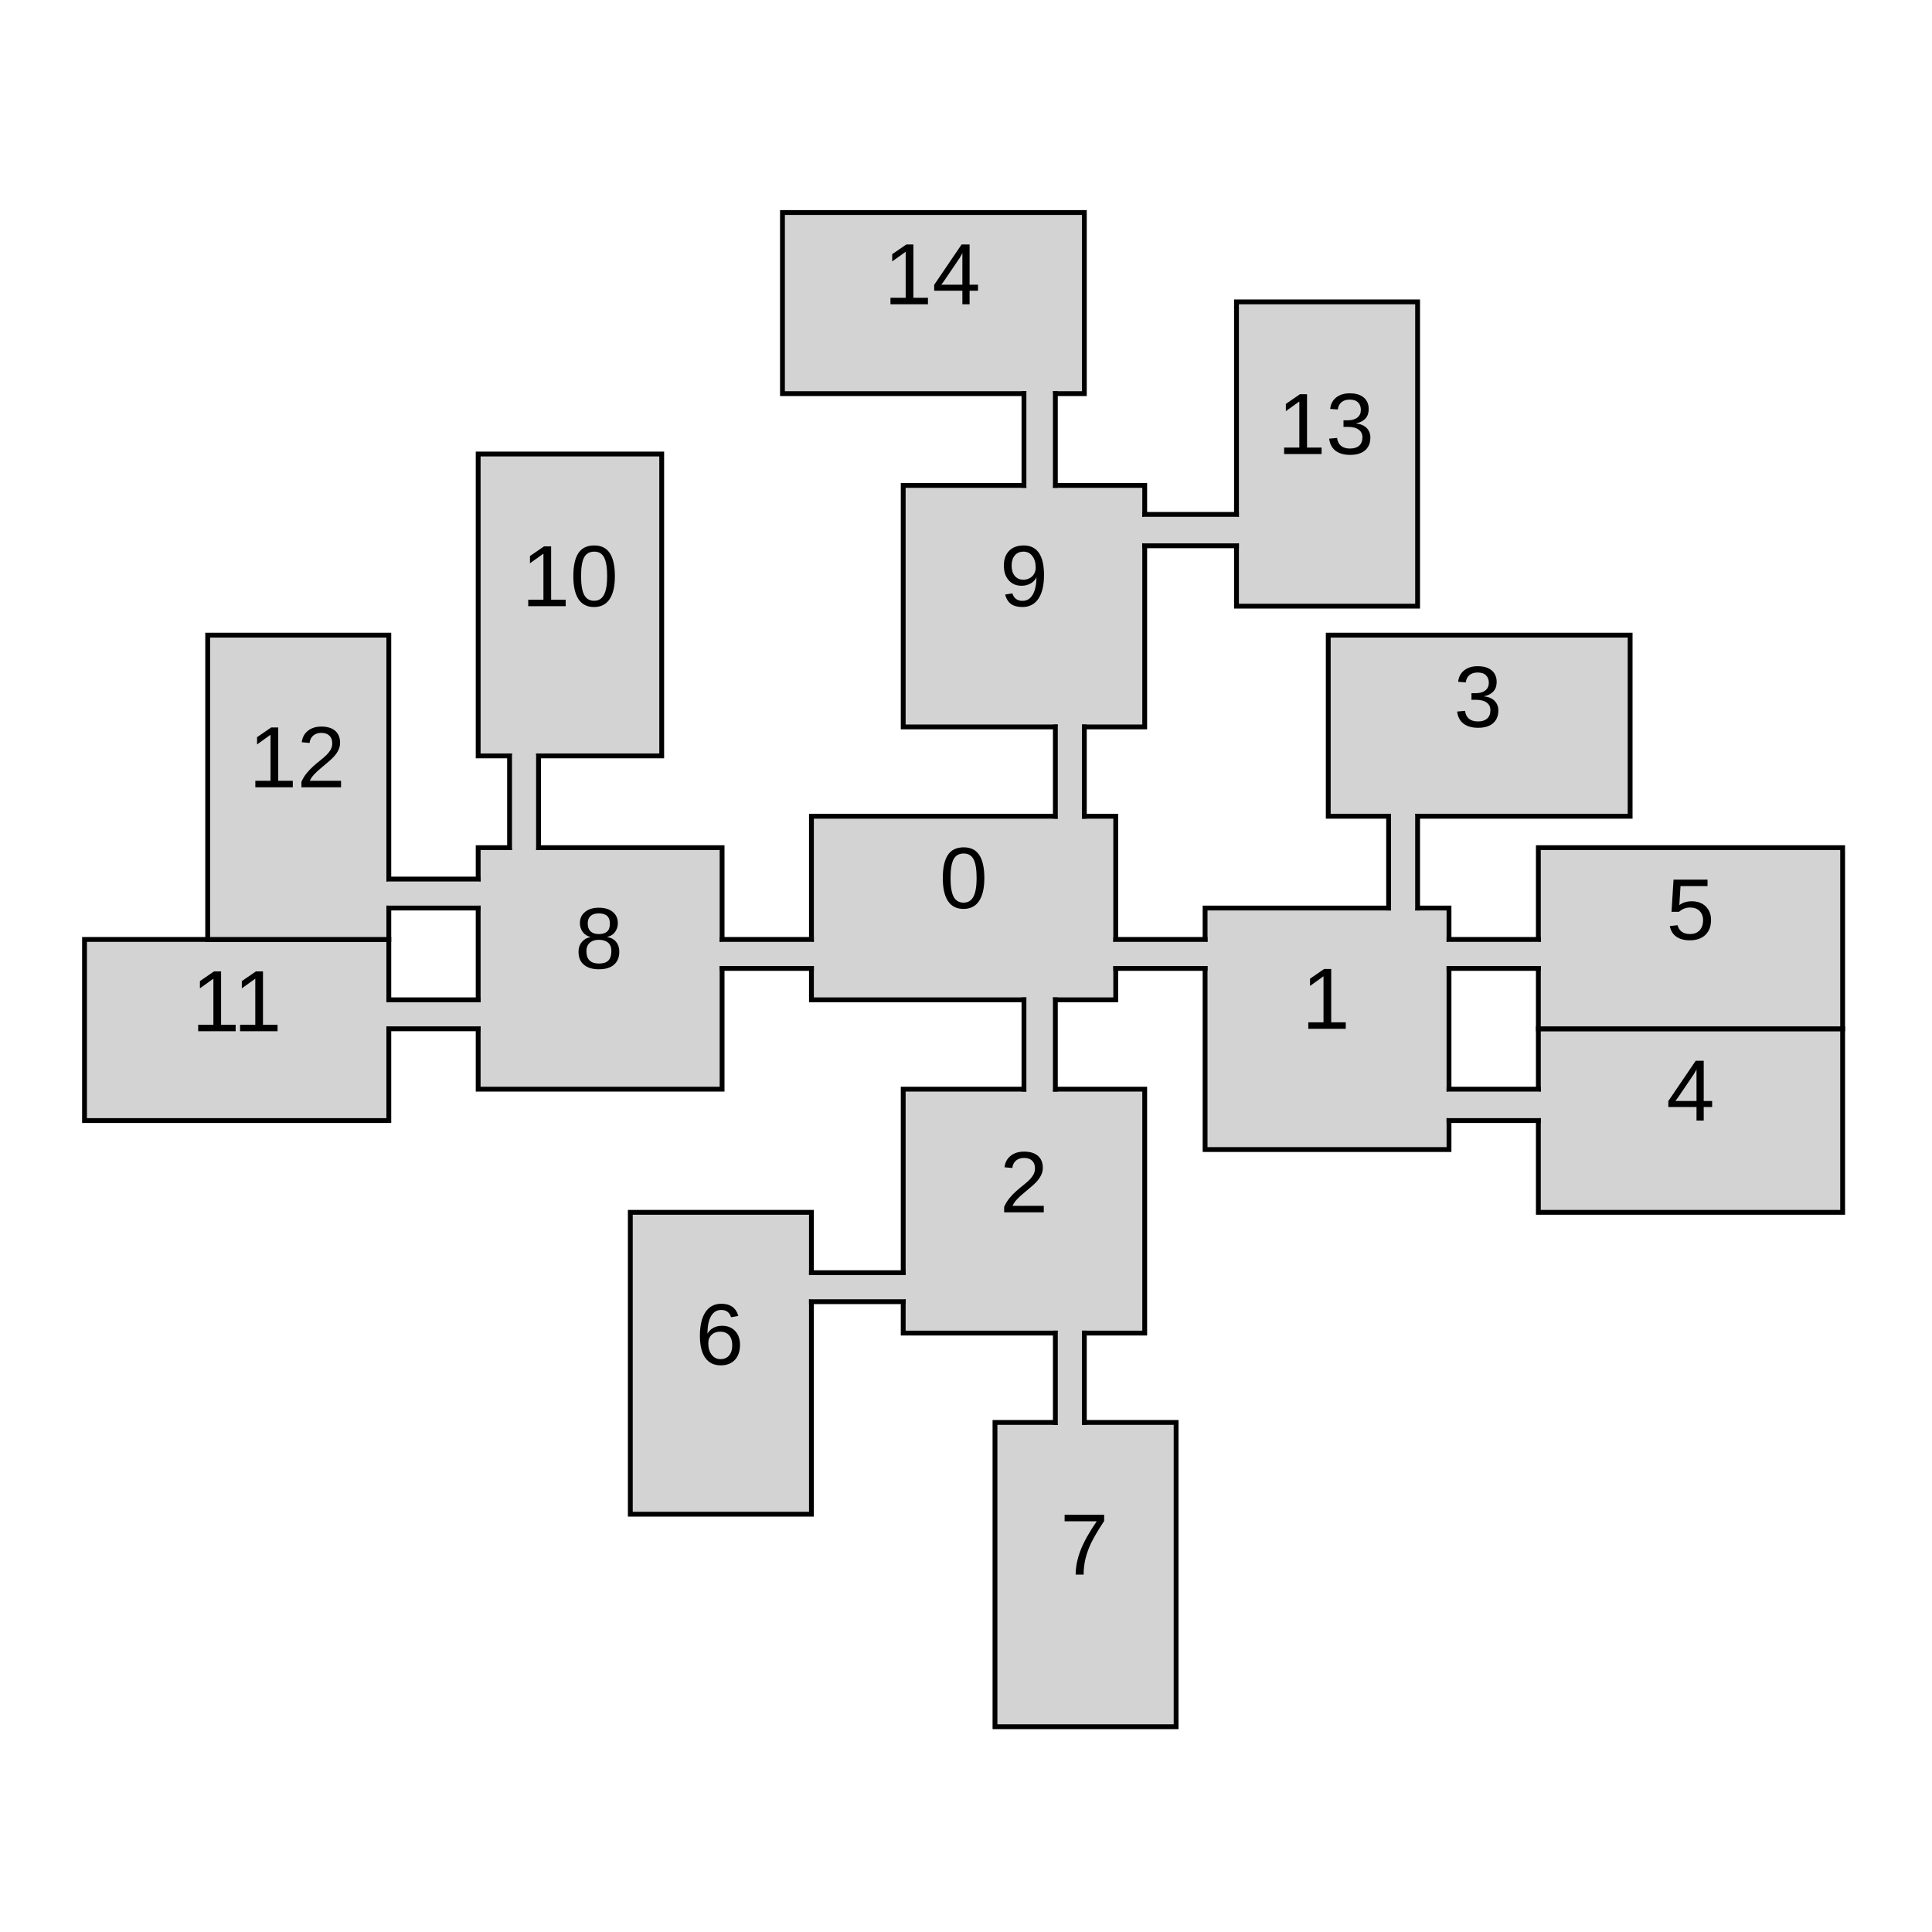
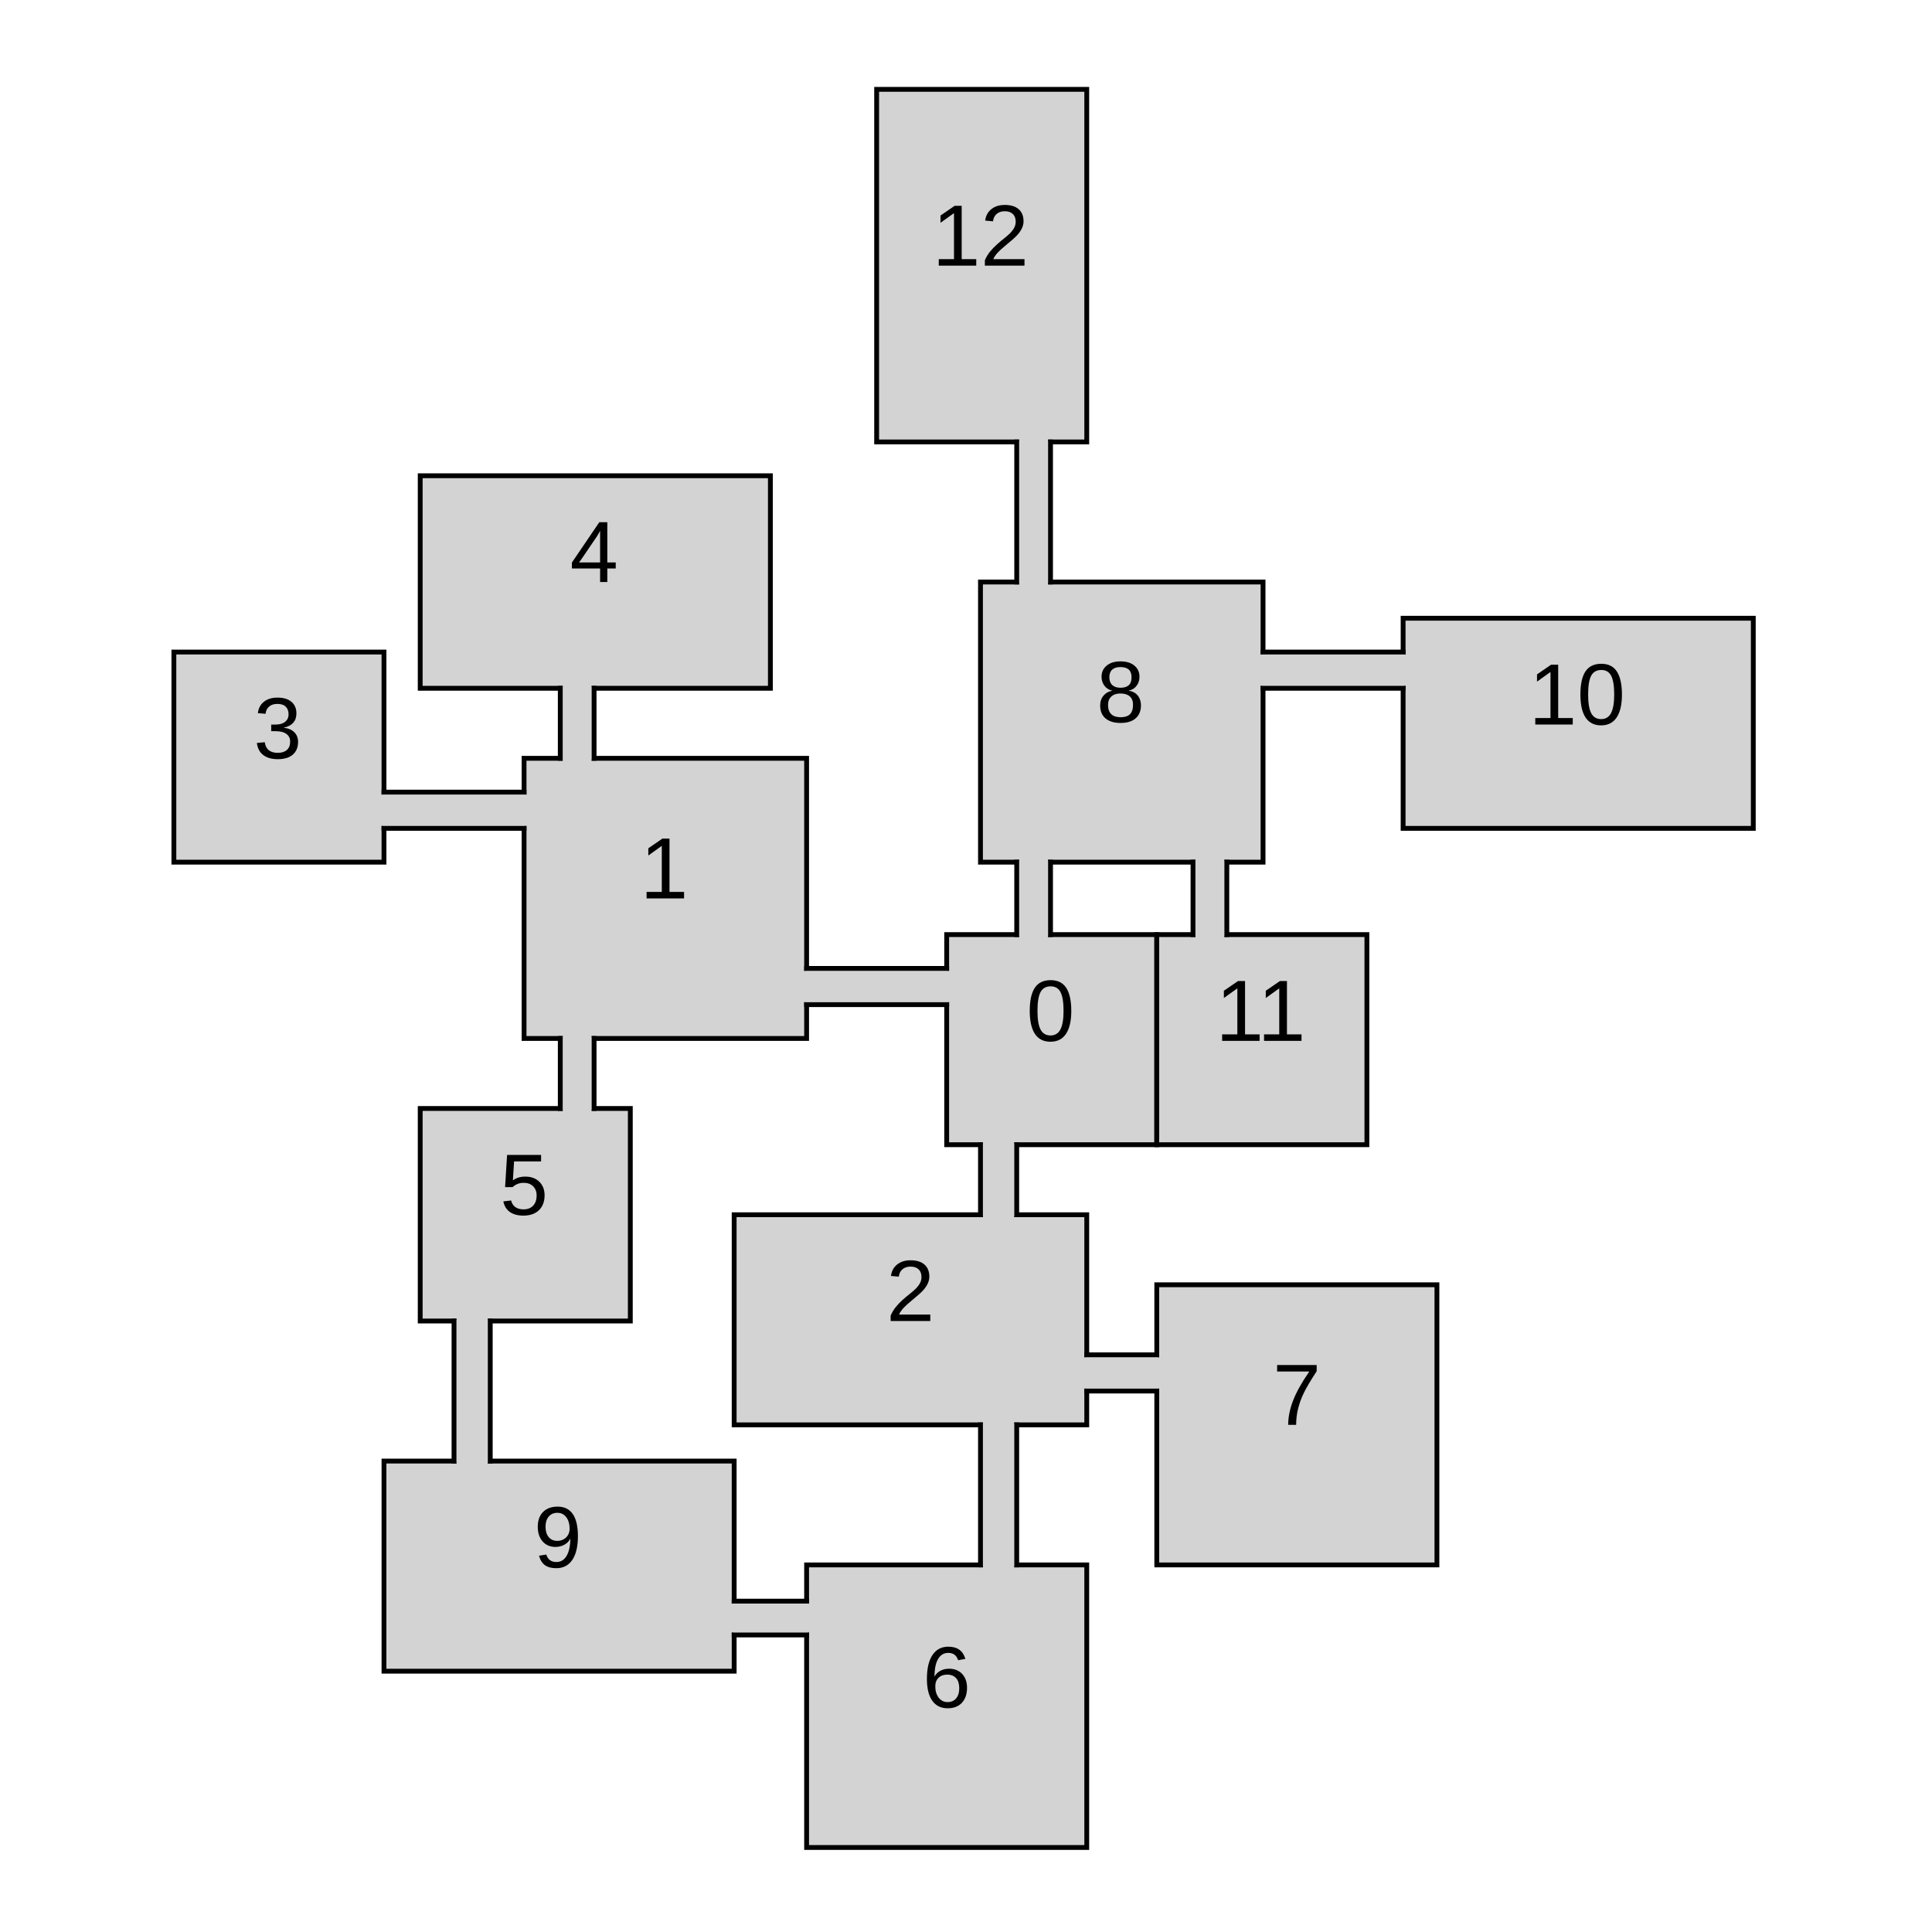
<svg xmlns="http://www.w3.org/2000/svg" viewBox="0 0 800 800">
-   <polygon points="336,338 462,338 462,414 336,414 " style="fill:rgb(211,211,211);stroke:rgb(211,211,211)" />
-   <path d="M 424 414 L 336 414 L 336 401 M 336 389 L 336 338 L 437 338 M 449 338 L 462 338 L 462 389 M 462 401 L 462 414 L 437 414 M 424 414 " fill="none" stroke="black" stroke-linecap="square" stroke-width="2" />
-   <text x="399" y="376" alignment-baseline="middle" text-anchor="middle" style="font-family: arial;" font-size="36">0</text>
-   <polygon points="499,476 499,376 600,376 600,476 " style="fill:rgb(211,211,211);stroke:rgb(211,211,211)" />
-   <path d="M 600 464 L 600 476 L 499 476 L 499 401 M 499 389 L 499 376 L 575 376 M 587 376 L 600 376 L 600 389 M 600 401 L 600 451 M 600 464 " fill="none" stroke="black" stroke-linecap="square" stroke-width="2" />
-   <text x="549" y="426" alignment-baseline="middle" text-anchor="middle" style="font-family: arial;" font-size="36">1</text>
-   <polygon points="374,552 374,451 474,451 474,552 " style="fill:rgb(211,211,211);stroke:rgb(211,211,211)" />
-   <path d="M 474 451 L 474 552 L 449 552 M 437 552 L 374 552 L 374 539 M 374 527 L 374 451 L 424 451 M 437 451 L 474 451 " fill="none" stroke="black" stroke-linecap="square" stroke-width="2" />
-   <text x="424" y="502" alignment-baseline="middle" text-anchor="middle" style="font-family: arial;" font-size="36">2</text>
-   <polygon points="550,263 675,263 675,338 550,338 " style="fill:rgb(211,211,211);stroke:rgb(211,211,211)" />
-   <path d="M 575 338 L 550 338 L 550 263 L 675 263 L 675 338 L 587 338 M 575 338 " fill="none" stroke="black" stroke-linecap="square" stroke-width="2" />
-   <text x="612" y="301" alignment-baseline="middle" text-anchor="middle" style="font-family: arial;" font-size="36">3</text>
-   <polygon points="637,426 763,426 763,502 637,502 " style="fill:rgb(211,211,211);stroke:rgb(211,211,211)" />
-   <path d="M 763 502 L 637 502 L 637 464 M 637 451 L 637 426 L 763 426 L 763 502 " fill="none" stroke="black" stroke-linecap="square" stroke-width="2" />
-   <text x="700" y="464" alignment-baseline="middle" text-anchor="middle" style="font-family: arial;" font-size="36">4</text>
-   <polygon points="637,351 763,351 763,426 637,426 " style="fill:rgb(211,211,211);stroke:rgb(211,211,211)" />
-   <path d="M 763 426 L 637 426 L 637 401 M 637 389 L 637 351 L 763 351 L 763 426 " fill="none" stroke="black" stroke-linecap="square" stroke-width="2" />
-   <text x="700" y="389" alignment-baseline="middle" text-anchor="middle" style="font-family: arial;" font-size="36">5</text>
-   <polygon points="261,627 261,502 336,502 336,627 " style="fill:rgb(211,211,211);stroke:rgb(211,211,211)" />
-   <path d="M 336 539 L 336 627 L 261 627 L 261 502 L 336 502 L 336 527 M 336 539 " fill="none" stroke="black" stroke-linecap="square" stroke-width="2" />
-   <text x="298" y="565" alignment-baseline="middle" text-anchor="middle" style="font-family: arial;" font-size="36">6</text>
-   <polygon points="412,715 412,589 487,589 487,715 " style="fill:rgb(211,211,211);stroke:rgb(211,211,211)" />
-   <path d="M 487 589 L 487 715 L 412 715 L 412 589 L 437 589 M 449 589 L 487 589 " fill="none" stroke="black" stroke-linecap="square" stroke-width="2" />
-   <text x="449" y="652" alignment-baseline="middle" text-anchor="middle" style="font-family: arial;" font-size="36">7</text>
-   <polygon points="198,351 299,351 299,451 198,451 " style="fill:rgb(211,211,211);stroke:rgb(211,211,211)" />
-   <path d="M 299 451 L 198 451 L 198 426 M 198 414 L 198 376 M 198 364 L 198 351 L 211 351 M 223 351 L 299 351 L 299 389 M 299 401 L 299 451 " fill="none" stroke="black" stroke-linecap="square" stroke-width="2" />
-   <text x="248" y="401" alignment-baseline="middle" text-anchor="middle" style="font-family: arial;" font-size="36">8</text>
-   <polygon points="374,201 474,201 474,301 374,301 " style="fill:rgb(211,211,211);stroke:rgb(211,211,211)" />
-   <path d="M 437 301 L 374 301 L 374 201 L 424 201 M 437 201 L 474 201 L 474 213 M 474 226 L 474 301 L 449 301 M 437 301 " fill="none" stroke="black" stroke-linecap="square" stroke-width="2" />
-   <text x="424" y="251" alignment-baseline="middle" text-anchor="middle" style="font-family: arial;" font-size="36">9</text>
-   <polygon points="198,313 198,188 274,188 274,313 " style="fill:rgb(211,211,211);stroke:rgb(211,211,211)" />
-   <path d="M 274 188 L 274 313 L 223 313 M 211 313 L 198 313 L 198 188 L 274 188 " fill="none" stroke="black" stroke-linecap="square" stroke-width="2" />
-   <text x="236" y="251" alignment-baseline="middle" text-anchor="middle" style="font-family: arial;" font-size="36">10</text>
-   <polygon points="35,389 161,389 161,464 35,464 " style="fill:rgb(211,211,211);stroke:rgb(211,211,211)" />
-   <path d="M 161 464 L 35 464 L 35 389 L 161 389 L 161 414 M 161 426 L 161 464 " fill="none" stroke="black" stroke-linecap="square" stroke-width="2" />
-   <text x="98" y="427" alignment-baseline="middle" text-anchor="middle" style="font-family: arial;" font-size="36">11</text>
-   <polygon points="86,389 86,263 161,263 161,389 " style="fill:rgb(211,211,211);stroke:rgb(211,211,211)" />
-   <path d="M 161 376 L 161 389 L 86 389 L 86 263 L 161 263 L 161 364 M 161 376 " fill="none" stroke="black" stroke-linecap="square" stroke-width="2" />
-   <text x="123" y="326" alignment-baseline="middle" text-anchor="middle" style="font-family: arial;" font-size="36">12</text>
-   <polygon points="512,251 512,125 587,125 587,251 " style="fill:rgb(211,211,211);stroke:rgb(211,211,211)" />
-   <path d="M 587 125 L 587 251 L 512 251 L 512 226 M 512 213 L 512 125 L 587 125 " fill="none" stroke="black" stroke-linecap="square" stroke-width="2" />
-   <text x="549" y="188" alignment-baseline="middle" text-anchor="middle" style="font-family: arial;" font-size="36">13</text>
-   <polygon points="324,88 449,88 449,163 324,163 " style="fill:rgb(211,211,211);stroke:rgb(211,211,211)" />
-   <path d="M 424 163 L 324 163 L 324 88 L 449 88 L 449 163 L 437 163 M 424 163 " fill="none" stroke="black" stroke-linecap="square" stroke-width="2" />
-   <text x="386" y="126" alignment-baseline="middle" text-anchor="middle" style="font-family: arial;" font-size="36">14</text>
-   <polygon points="462,401 462,389 499,389 499,401 " style="fill:rgb(211,211,211);stroke:rgb(211,211,211)" />
-   <path d="M 499 401 L 499 401 L 462 401 L 462 401 M 462 389 L 499 389 L 499 389 M 499 401 " fill="none" stroke="black" stroke-linecap="square" stroke-width="2" />
-   <polygon points="424,414 437,414 437,451 424,451 " style="fill:rgb(211,211,211);stroke:rgb(211,211,211)" />
-   <path d="M 424 451 L 424 451 L 424 414 L 424 414 M 437 414 L 437 451 L 437 451 M 424 451 " fill="none" stroke="black" stroke-linecap="square" stroke-width="2" />
-   <polygon points="299,401 299,389 336,389 336,401 " style="fill:rgb(211,211,211);stroke:rgb(211,211,211)" />
-   <path d="M 336 401 L 336 401 L 299 401 L 299 401 M 299 389 L 336 389 L 336 389 M 336 401 " fill="none" stroke="black" stroke-linecap="square" stroke-width="2" />
-   <polygon points="437,301 449,301 449,338 437,338 " style="fill:rgb(211,211,211);stroke:rgb(211,211,211)" />
-   <path d="M 437 338 L 437 338 L 437 301 L 437 301 M 449 301 L 449 338 L 449 338 M 437 338 " fill="none" stroke="black" stroke-linecap="square" stroke-width="2" />
-   <polygon points="575,338 587,338 587,376 575,376 " style="fill:rgb(211,211,211);stroke:rgb(211,211,211)" />
-   <path d="M 575 376 L 575 376 L 575 338 L 575 338 M 587 338 L 587 376 L 587 376 M 575 376 " fill="none" stroke="black" stroke-linecap="square" stroke-width="2" />
-   <polygon points="600,464 600,451 637,451 637,464 " style="fill:rgb(211,211,211);stroke:rgb(211,211,211)" />
-   <path d="M 637 464 L 637 464 L 600 464 L 600 464 M 600 451 L 637 451 L 637 451 M 637 464 " fill="none" stroke="black" stroke-linecap="square" stroke-width="2" />
-   <polygon points="600,401 600,389 637,389 637,401 " style="fill:rgb(211,211,211);stroke:rgb(211,211,211)" />
-   <path d="M 637 401 L 637 401 L 600 401 L 600 401 M 600 389 L 637 389 L 637 389 M 637 401 " fill="none" stroke="black" stroke-linecap="square" stroke-width="2" />
-   <polygon points="336,539 336,527 374,527 374,539 " style="fill:rgb(211,211,211);stroke:rgb(211,211,211)" />
-   <path d="M 374 539 L 374 539 L 336 539 L 336 539 M 336 527 L 374 527 L 374 527 M 374 539 " fill="none" stroke="black" stroke-linecap="square" stroke-width="2" />
-   <polygon points="437,552 449,552 449,589 437,589 " style="fill:rgb(211,211,211);stroke:rgb(211,211,211)" />
-   <path d="M 437 589 L 437 589 L 437 552 L 437 552 M 449 552 L 449 589 L 449 589 M 437 589 " fill="none" stroke="black" stroke-linecap="square" stroke-width="2" />
-   <polygon points="211,313 223,313 223,351 211,351 " style="fill:rgb(211,211,211);stroke:rgb(211,211,211)" />
-   <path d="M 211 351 L 211 351 L 211 313 L 211 313 M 223 313 L 223 351 L 223 351 M 211 351 " fill="none" stroke="black" stroke-linecap="square" stroke-width="2" />
-   <polygon points="161,426 161,414 198,414 198,426 " style="fill:rgb(211,211,211);stroke:rgb(211,211,211)" />
-   <path d="M 198 426 L 198 426 L 161 426 L 161 426 M 161 414 L 198 414 L 198 414 M 198 426 " fill="none" stroke="black" stroke-linecap="square" stroke-width="2" />
-   <polygon points="161,376 161,364 198,364 198,376 " style="fill:rgb(211,211,211);stroke:rgb(211,211,211)" />
-   <path d="M 198 376 L 198 376 L 161 376 L 161 376 M 161 364 L 198 364 L 198 364 M 198 376 " fill="none" stroke="black" stroke-linecap="square" stroke-width="2" />
-   <polygon points="474,226 474,213 512,213 512,226 " style="fill:rgb(211,211,211);stroke:rgb(211,211,211)" />
-   <path d="M 512 226 L 512 226 L 474 226 L 474 226 M 474 213 L 512 213 L 512 213 M 512 226 " fill="none" stroke="black" stroke-linecap="square" stroke-width="2" />
-   <polygon points="424,163 437,163 437,201 424,201 " style="fill:rgb(211,211,211);stroke:rgb(211,211,211)" />
-   <path d="M 424 201 L 424 201 L 424 163 L 424 163 M 437 163 L 437 201 L 437 201 M 424 201 " fill="none" stroke="black" stroke-linecap="square" stroke-width="2" />
+   <polygon points="392,474 392,387 479,387 479,474 " style="fill:rgb(211,211,211);stroke:rgb(211,211,211)" />
+   <path d="M 479 387 L 479 474 L 421 474 M 406 474 L 392 474 L 392 416 M 392 401 L 392 387 L 421 387 M 435 387 L 479 387 " fill="none" stroke="black" stroke-linecap="square" stroke-width="2" />
+   <text x="435" y="431" alignment-baseline="middle" text-anchor="middle" style="font-family: arial;" font-size="36">0</text>
+   <polygon points="217,314 334,314 334,430 217,430 " style="fill:rgb(211,211,211);stroke:rgb(211,211,211)" />
+   <path d="M 232 430 L 217 430 L 217 343 M 217 328 L 217 314 L 232 314 M 246 314 L 334 314 L 334 401 M 334 416 L 334 430 L 246 430 M 232 430 " fill="none" stroke="black" stroke-linecap="square" stroke-width="2" />
+   <text x="275" y="372" alignment-baseline="middle" text-anchor="middle" style="font-family: arial;" font-size="36">1</text>
+   <polygon points="304,503 450,503 450,590 304,590 " style="fill:rgb(211,211,211);stroke:rgb(211,211,211)" />
+   <path d="M 406 590 L 304 590 L 304 503 L 406 503 M 421 503 L 450 503 L 450 561 M 450 576 L 450 590 L 421 590 M 406 590 " fill="none" stroke="black" stroke-linecap="square" stroke-width="2" />
+   <text x="377" y="547" alignment-baseline="middle" text-anchor="middle" style="font-family: arial;" font-size="36">2</text>
+   <polygon points="72,357 72,270 159,270 159,357 " style="fill:rgb(211,211,211);stroke:rgb(211,211,211)" />
+   <path d="M 159 343 L 159 357 L 72 357 L 72 270 L 159 270 L 159 328 M 159 343 " fill="none" stroke="black" stroke-linecap="square" stroke-width="2" />
+   <text x="115" y="314" alignment-baseline="middle" text-anchor="middle" style="font-family: arial;" font-size="36">3</text>
+   <polygon points="174,197 319,197 319,285 174,285 " style="fill:rgb(211,211,211);stroke:rgb(211,211,211)" />
+   <path d="M 232 285 L 174 285 L 174 197 L 319 197 L 319 285 L 246 285 M 232 285 " fill="none" stroke="black" stroke-linecap="square" stroke-width="2" />
+   <text x="246" y="241" alignment-baseline="middle" text-anchor="middle" style="font-family: arial;" font-size="36">4</text>
+   <polygon points="174,547 174,459 261,459 261,547 " style="fill:rgb(211,211,211);stroke:rgb(211,211,211)" />
+   <path d="M 261 459 L 261 547 L 203 547 M 188 547 L 174 547 L 174 459 L 232 459 M 246 459 L 261 459 " fill="none" stroke="black" stroke-linecap="square" stroke-width="2" />
+   <text x="217" y="503" alignment-baseline="middle" text-anchor="middle" style="font-family: arial;" font-size="36">5</text>
+   <polygon points="334,648 450,648 450,765 334,765 " style="fill:rgb(211,211,211);stroke:rgb(211,211,211)" />
+   <path d="M 450 765 L 334 765 L 334 677 M 334 663 L 334 648 L 406 648 M 421 648 L 450 648 L 450 765 " fill="none" stroke="black" stroke-linecap="square" stroke-width="2" />
+   <text x="392" y="707" alignment-baseline="middle" text-anchor="middle" style="font-family: arial;" font-size="36">6</text>
+   <polygon points="479,532 595,532 595,648 479,648 " style="fill:rgb(211,211,211);stroke:rgb(211,211,211)" />
+   <path d="M 595 648 L 479 648 L 479 576 M 479 561 L 479 532 L 595 532 L 595 648 " fill="none" stroke="black" stroke-linecap="square" stroke-width="2" />
+   <text x="537" y="590" alignment-baseline="middle" text-anchor="middle" style="font-family: arial;" font-size="36">7</text>
+   <polygon points="406,357 406,241 523,241 523,357 " style="fill:rgb(211,211,211);stroke:rgb(211,211,211)" />
+   <path d="M 523 285 L 523 357 L 508 357 M 494 357 L 435 357 M 421 357 L 406 357 L 406 241 L 421 241 M 435 241 L 523 241 L 523 270 M 523 285 " fill="none" stroke="black" stroke-linecap="square" stroke-width="2" />
+   <text x="464" y="299" alignment-baseline="middle" text-anchor="middle" style="font-family: arial;" font-size="36">8</text>
+   <polygon points="159,605 304,605 304,692 159,692 " style="fill:rgb(211,211,211);stroke:rgb(211,211,211)" />
+   <path d="M 304 692 L 159 692 L 159 605 L 188 605 M 203 605 L 304 605 L 304 663 M 304 677 L 304 692 " fill="none" stroke="black" stroke-linecap="square" stroke-width="2" />
+   <text x="231" y="649" alignment-baseline="middle" text-anchor="middle" style="font-family: arial;" font-size="36">9</text>
+   <polygon points="581,256 726,256 726,343 581,343 " style="fill:rgb(211,211,211);stroke:rgb(211,211,211)" />
+   <path d="M 726 343 L 581 343 L 581 285 M 581 270 L 581 256 L 726 256 L 726 343 " fill="none" stroke="black" stroke-linecap="square" stroke-width="2" />
+   <text x="653" y="300" alignment-baseline="middle" text-anchor="middle" style="font-family: arial;" font-size="36">10</text>
+   <polygon points="479,474 479,387 566,387 566,474 " style="fill:rgb(211,211,211);stroke:rgb(211,211,211)" />
+   <path d="M 566 387 L 566 474 L 479 474 L 479 387 L 494 387 M 508 387 L 566 387 " fill="none" stroke="black" stroke-linecap="square" stroke-width="2" />
+   <text x="522" y="431" alignment-baseline="middle" text-anchor="middle" style="font-family: arial;" font-size="36">11</text>
+   <polygon points="363,183 363,37 450,37 450,183 " style="fill:rgb(211,211,211);stroke:rgb(211,211,211)" />
+   <path d="M 450 37 L 450 183 L 435 183 M 421 183 L 363 183 L 363 37 L 450 37 " fill="none" stroke="black" stroke-linecap="square" stroke-width="2" />
+   <text x="406" y="110" alignment-baseline="middle" text-anchor="middle" style="font-family: arial;" font-size="36">12</text>
+   <polygon points="334,416 334,401 392,401 392,416 " style="fill:rgb(211,211,211);stroke:rgb(211,211,211)" />
+   <path d="M 392 416 L 392 416 L 334 416 L 334 416 M 334 401 L 392 401 L 392 401 M 392 416 " fill="none" stroke="black" stroke-linecap="square" stroke-width="2" />
+   <polygon points="406,474 421,474 421,503 406,503 " style="fill:rgb(211,211,211);stroke:rgb(211,211,211)" />
+   <path d="M 406 503 L 406 503 L 406 474 L 406 474 M 421 474 L 421 503 L 421 503 M 406 503 " fill="none" stroke="black" stroke-linecap="square" stroke-width="2" />
+   <polygon points="421,357 435,357 435,387 421,387 " style="fill:rgb(211,211,211);stroke:rgb(211,211,211)" />
+   <path d="M 421 387 L 421 387 L 421 357 L 421 357 M 435 357 L 435 387 L 435 387 M 421 387 " fill="none" stroke="black" stroke-linecap="square" stroke-width="2" />
+   <polygon points="159,343 159,328 217,328 217,343 " style="fill:rgb(211,211,211);stroke:rgb(211,211,211)" />
+   <path d="M 217 343 L 217 343 L 159 343 L 159 343 M 159 328 L 217 328 L 217 328 M 217 343 " fill="none" stroke="black" stroke-linecap="square" stroke-width="2" />
+   <polygon points="232,285 246,285 246,314 232,314 " style="fill:rgb(211,211,211);stroke:rgb(211,211,211)" />
+   <path d="M 232 314 L 232 314 L 232 285 L 232 285 M 246 285 L 246 314 L 246 314 M 232 314 " fill="none" stroke="black" stroke-linecap="square" stroke-width="2" />
+   <polygon points="232,430 246,430 246,459 232,459 " style="fill:rgb(211,211,211);stroke:rgb(211,211,211)" />
+   <path d="M 232 459 L 232 459 L 232 430 L 232 430 M 246 430 L 246 459 L 246 459 M 232 459 " fill="none" stroke="black" stroke-linecap="square" stroke-width="2" />
+   <polygon points="406,590 421,590 421,648 406,648 " style="fill:rgb(211,211,211);stroke:rgb(211,211,211)" />
+   <path d="M 406 648 L 406 648 L 406 590 L 406 590 M 421 590 L 421 648 L 421 648 M 406 648 " fill="none" stroke="black" stroke-linecap="square" stroke-width="2" />
+   <polygon points="450,576 450,561 479,561 479,576 " style="fill:rgb(211,211,211);stroke:rgb(211,211,211)" />
+   <path d="M 479 576 L 479 576 L 450 576 L 450 576 M 450 561 L 479 561 L 479 561 M 479 576 " fill="none" stroke="black" stroke-linecap="square" stroke-width="2" />
+   <polygon points="188,547 203,547 203,605 188,605 " style="fill:rgb(211,211,211);stroke:rgb(211,211,211)" />
+   <path d="M 188 605 L 188 605 L 188 547 L 188 547 M 203 547 L 203 605 L 203 605 M 188 605 " fill="none" stroke="black" stroke-linecap="square" stroke-width="2" />
+   <polygon points="304,677 304,663 334,663 334,677 " style="fill:rgb(211,211,211);stroke:rgb(211,211,211)" />
+   <path d="M 334 677 L 334 677 L 304 677 L 304 677 M 304 663 L 334 663 L 334 663 M 334 677 " fill="none" stroke="black" stroke-linecap="square" stroke-width="2" />
+   <polygon points="523,285 523,270 581,270 581,285 " style="fill:rgb(211,211,211);stroke:rgb(211,211,211)" />
+   <path d="M 581 285 L 581 285 L 523 285 L 523 285 M 523 270 L 581 270 L 581 270 M 581 285 " fill="none" stroke="black" stroke-linecap="square" stroke-width="2" />
+   <polygon points="494,357 508,357 508,387 494,387 " style="fill:rgb(211,211,211);stroke:rgb(211,211,211)" />
+   <path d="M 494 387 L 494 387 L 494 357 L 494 357 M 508 357 L 508 387 L 508 387 M 494 387 " fill="none" stroke="black" stroke-linecap="square" stroke-width="2" />
+   <polygon points="421,183 435,183 435,241 421,241 " style="fill:rgb(211,211,211);stroke:rgb(211,211,211)" />
+   <path d="M 421 241 L 421 241 L 421 183 L 421 183 M 435 183 L 435 241 L 435 241 M 421 241 " fill="none" stroke="black" stroke-linecap="square" stroke-width="2" />
</svg>
